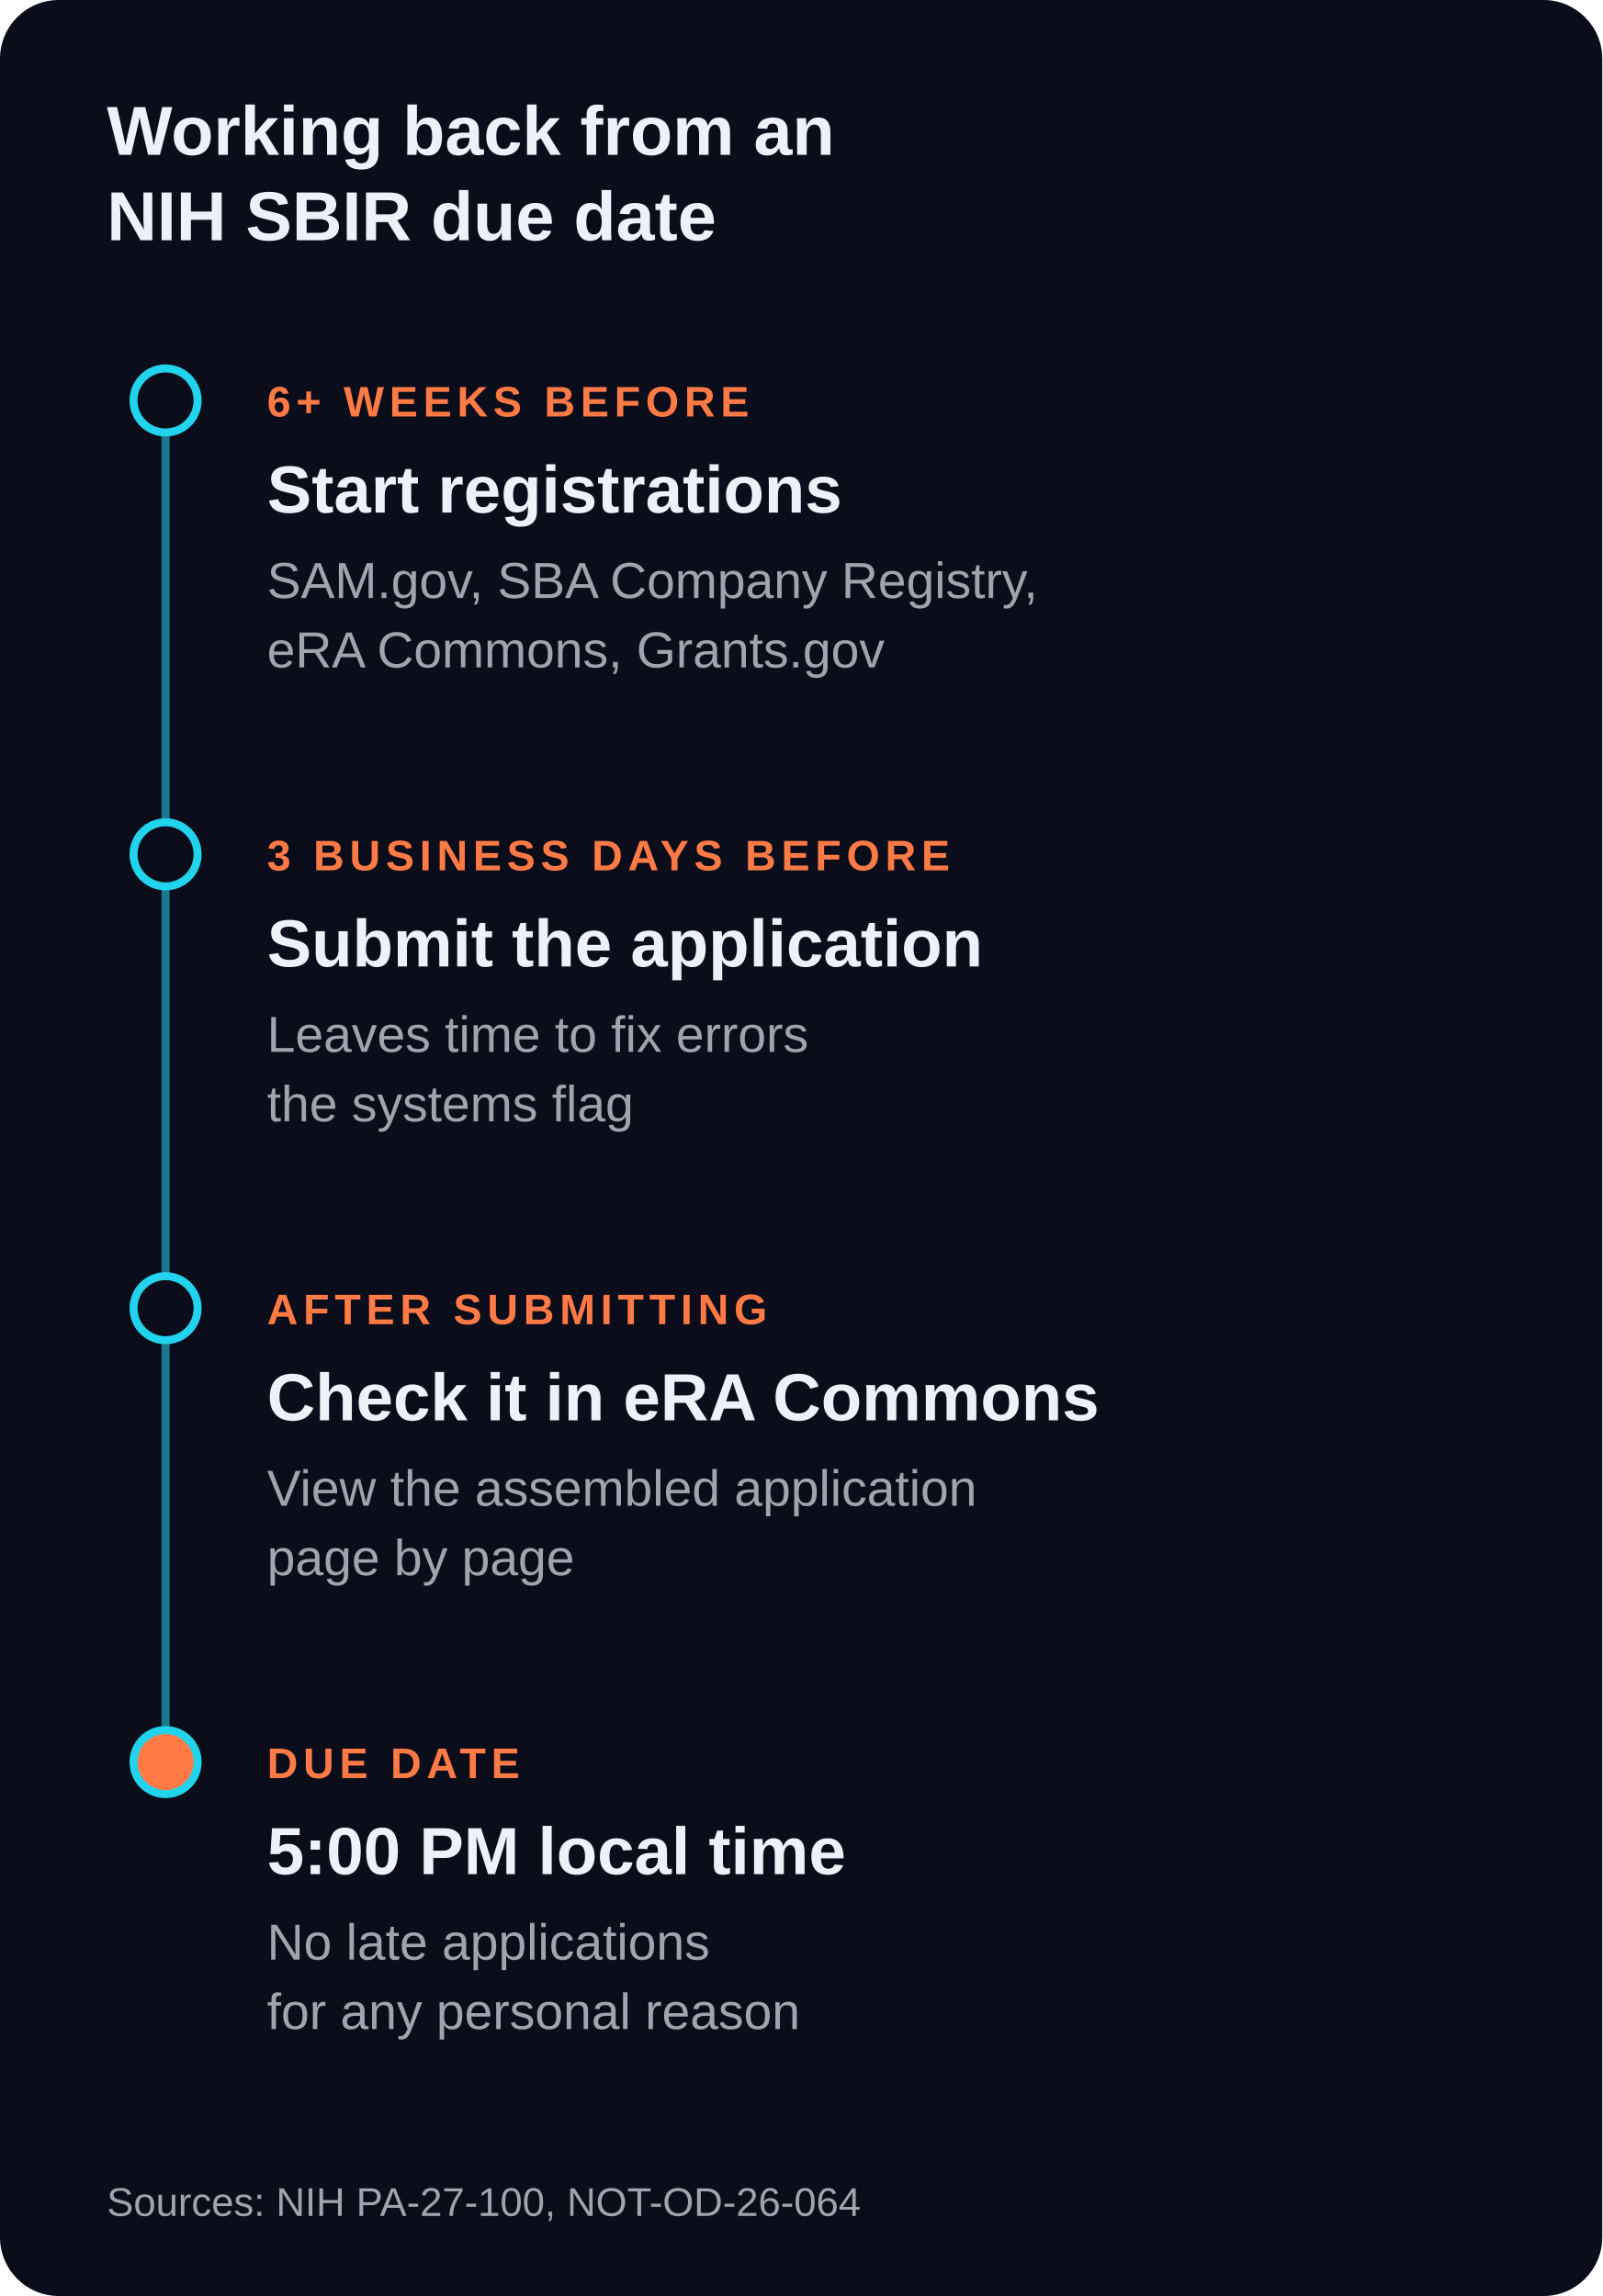
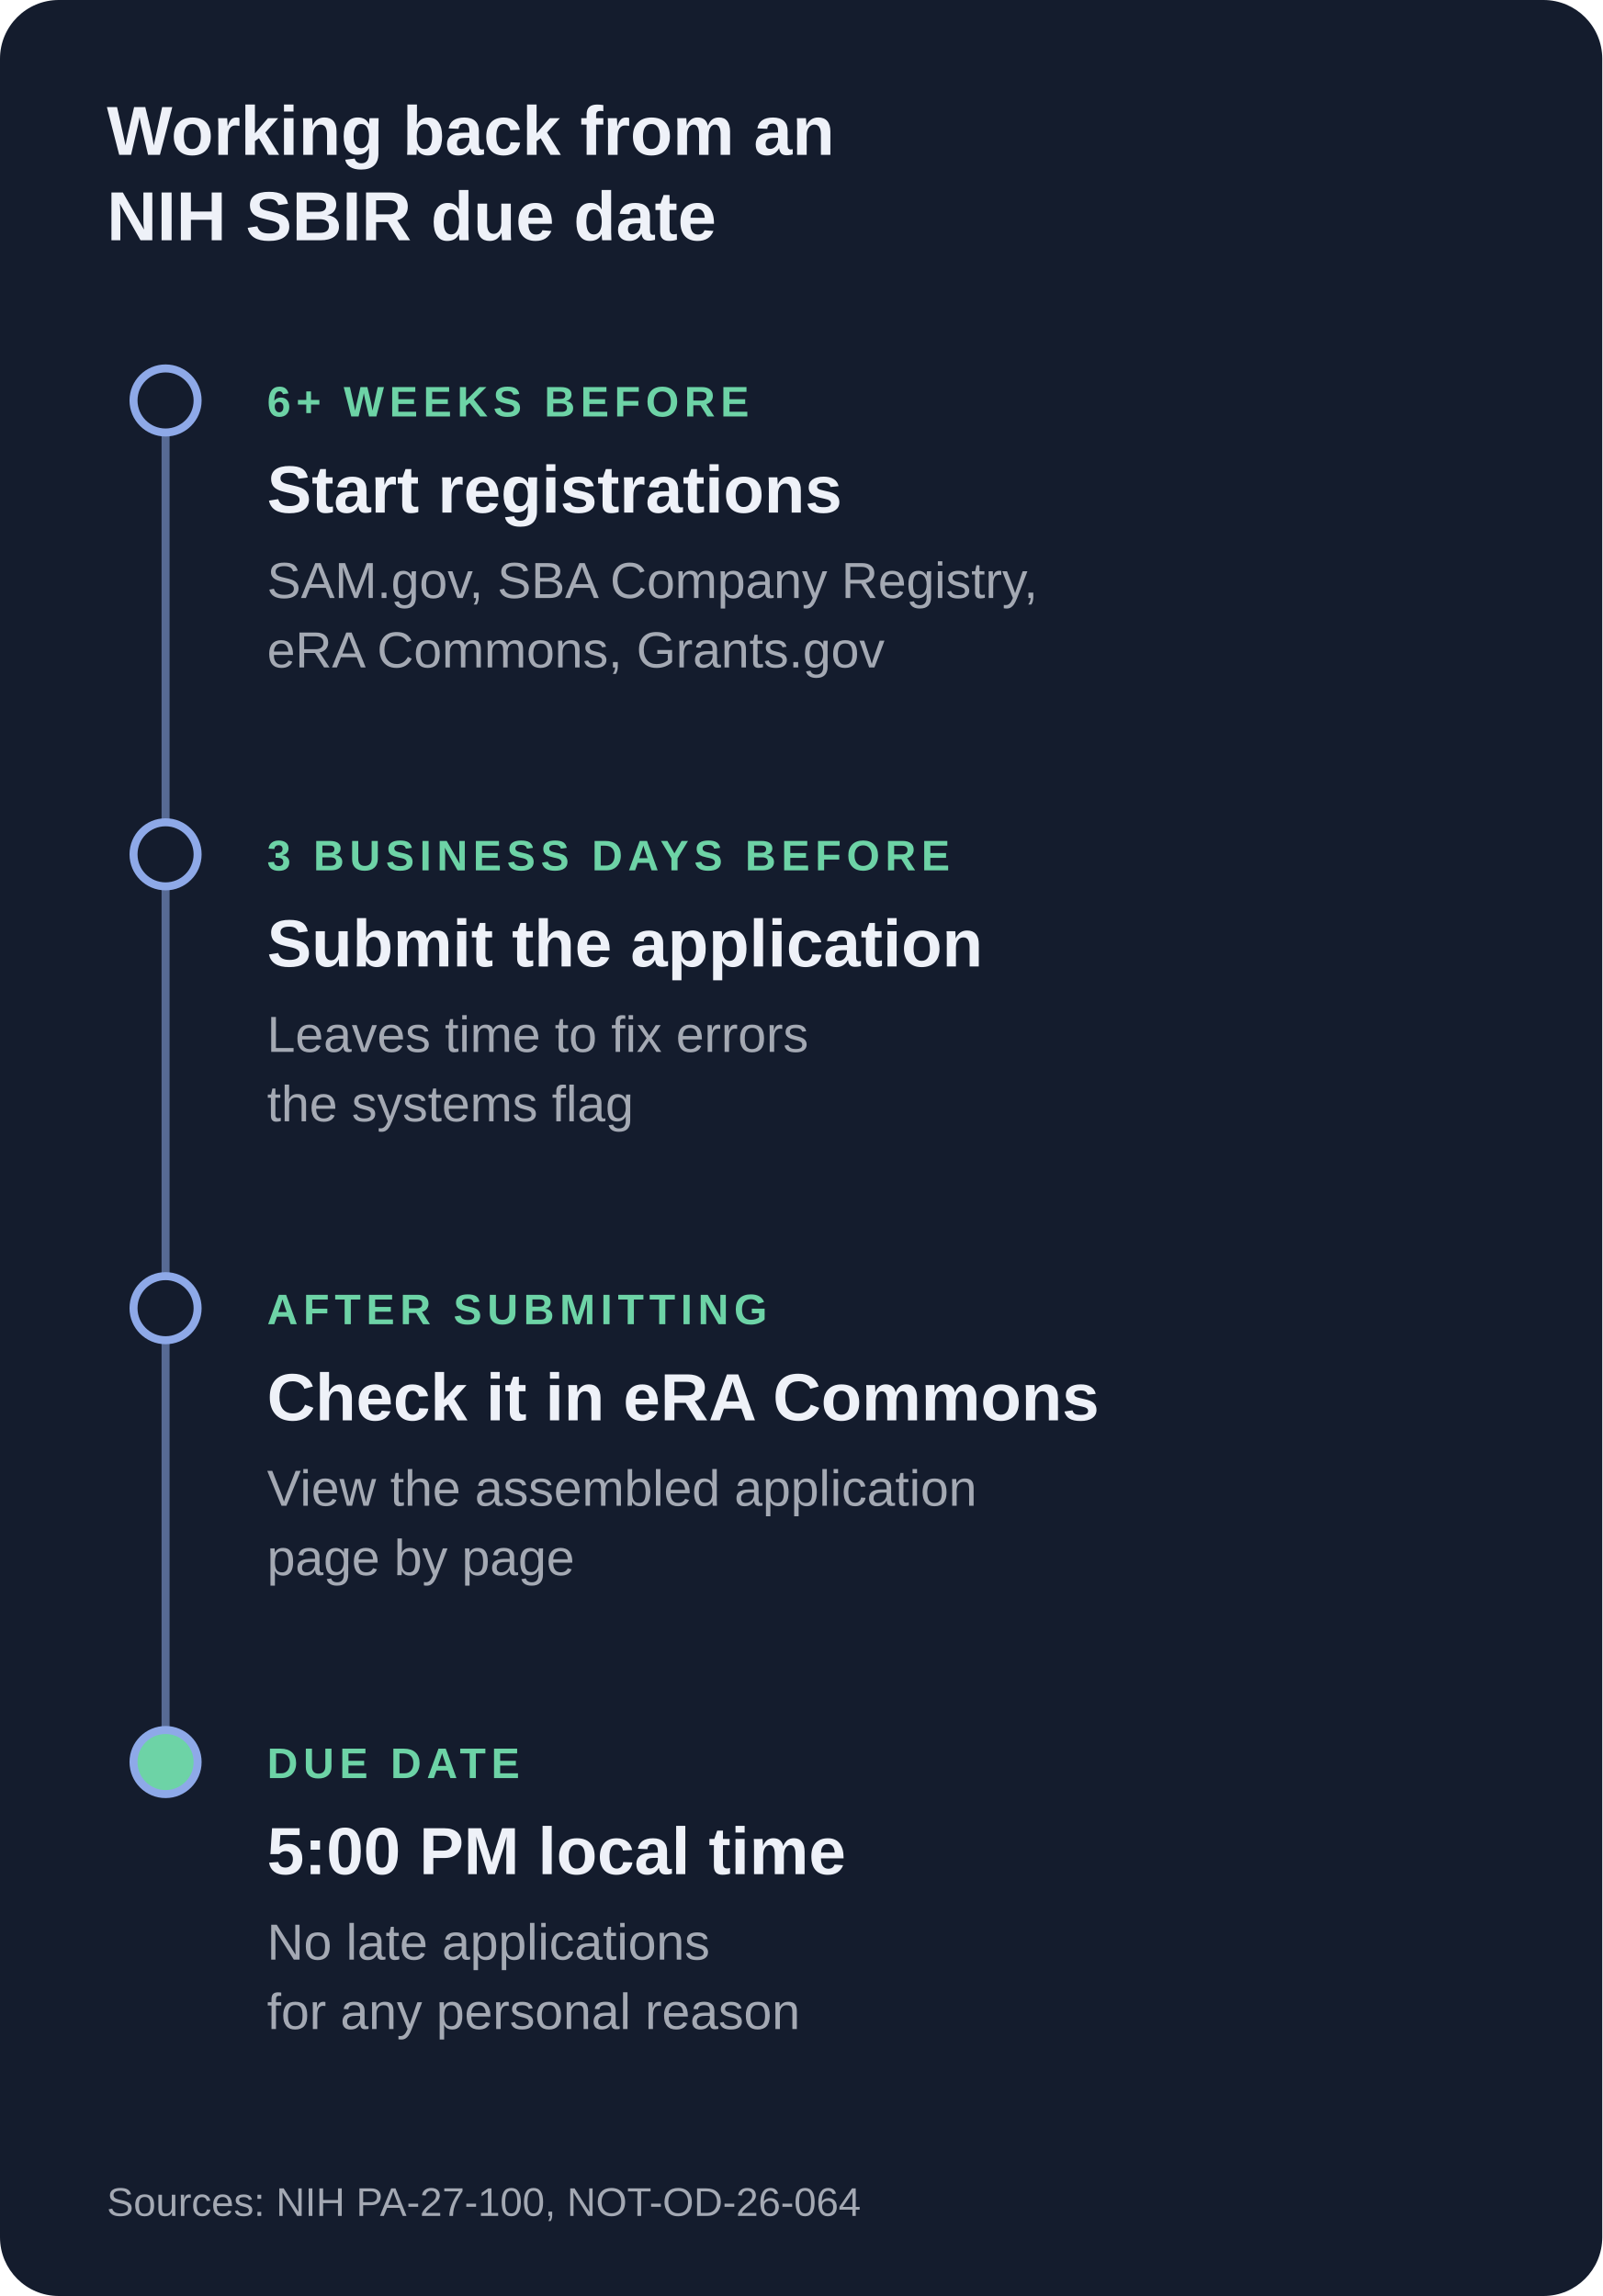
<svg xmlns="http://www.w3.org/2000/svg" viewBox="0 0 600 860" width="600" height="860" role="img">
  <defs>
    <linearGradient id="g" x1="0" x2="1">
-       <stop offset="0" stop-color="#FF7A45" />
-       <stop offset="1" stop-color="#22D3EE" />
+       <stop offset="0" stop-color="#6dd3a6" />
+       <stop offset="1" stop-color="#8ea9e8" />
    </linearGradient>
    <marker id="ar" viewBox="0 0 10 10" refX="8" refY="5" markerWidth="7" markerHeight="7" orient="auto">
-       <path d="M0 0L10 5L0 10z" fill="#22D3EE" />
+       <path d="M0 0L10 5L0 10z" fill="#8ea9e8" />
    </marker>
  </defs>
-   <rect width="600" height="860" rx="22" fill="#0b0d1a" />
-   <style>text{font-family:'Public Sans',Arial,sans-serif;fill:#EEF1F8}.h{font-family:'Archivo',Arial,sans-serif;font-weight:700}.m{fill:rgba(238,241,248,.66)}.k{font-family:'Archivo',Arial,sans-serif;font-weight:700;letter-spacing:2px;fill:#FF7A45}</style>
+   <rect width="600" height="860" rx="22" fill="#141c2d" />
+   <style>text{font-family:'Public Sans',Arial,sans-serif;fill:#EEF1F8}.h{font-family:'Archivo',Arial,sans-serif;font-weight:700}.m{fill:rgba(238,241,248,.66)}.k{font-family:'Archivo',Arial,sans-serif;font-weight:700;letter-spacing:2px;fill:#6dd3a6}</style>
  <text x="40" y="58" class="h" font-size="26">Working back from an</text>
  <text x="40" y="90" class="h" font-size="26">NIH SBIR due date</text>
-   <line x1="62" y1="140" x2="62" y2="660" stroke="#22D3EE" stroke-opacity=".55" stroke-width="3" />
-   <circle cx="62" cy="150" r="12" fill="#0b0d1a" stroke="#22D3EE" stroke-width="3" />
+   <line x1="62" y1="140" x2="62" y2="660" stroke="#8ea9e8" stroke-opacity=".55" stroke-width="3" />
+   <circle cx="62" cy="150" r="12" fill="#141c2d" stroke="#8ea9e8" stroke-width="3" />
  <text x="100" y="156" class="k" font-size="16">6+ WEEKS BEFORE</text>
  <text x="100" y="192" class="h" font-size="25">Start registrations</text>
  <text x="100" y="224" class="m" font-size="19">SAM.gov, SBA Company Registry,</text>
  <text x="100" y="250" class="m" font-size="19">eRA Commons, Grants.gov</text>
-   <circle cx="62" cy="320" r="12" fill="#0b0d1a" stroke="#22D3EE" stroke-width="3" />
+   <circle cx="62" cy="320" r="12" fill="#141c2d" stroke="#8ea9e8" stroke-width="3" />
  <text x="100" y="326" class="k" font-size="16">3 BUSINESS DAYS BEFORE</text>
  <text x="100" y="362" class="h" font-size="25">Submit the application</text>
  <text x="100" y="394" class="m" font-size="19">Leaves time to fix errors</text>
  <text x="100" y="420" class="m" font-size="19">the systems flag</text>
-   <circle cx="62" cy="490" r="12" fill="#0b0d1a" stroke="#22D3EE" stroke-width="3" />
+   <circle cx="62" cy="490" r="12" fill="#141c2d" stroke="#8ea9e8" stroke-width="3" />
  <text x="100" y="496" class="k" font-size="16">AFTER SUBMITTING</text>
  <text x="100" y="532" class="h" font-size="25">Check it in eRA Commons</text>
  <text x="100" y="564" class="m" font-size="19">View the assembled application</text>
  <text x="100" y="590" class="m" font-size="19">page by page</text>
-   <circle cx="62" cy="660" r="12" fill="#FF7A45" stroke="#22D3EE" stroke-width="3" />
+   <circle cx="62" cy="660" r="12" fill="#6dd3a6" stroke="#8ea9e8" stroke-width="3" />
  <text x="100" y="666" class="k" font-size="16">DUE DATE</text>
  <text x="100" y="702" class="h" font-size="25">5:00 PM local time</text>
  <text x="100" y="734" class="m" font-size="19">No late applications</text>
  <text x="100" y="760" class="m" font-size="19">for any personal reason</text>
  <text x="40" y="830" class="m" font-size="15">Sources: NIH PA-27-100, NOT-OD-26-064</text>
</svg>
